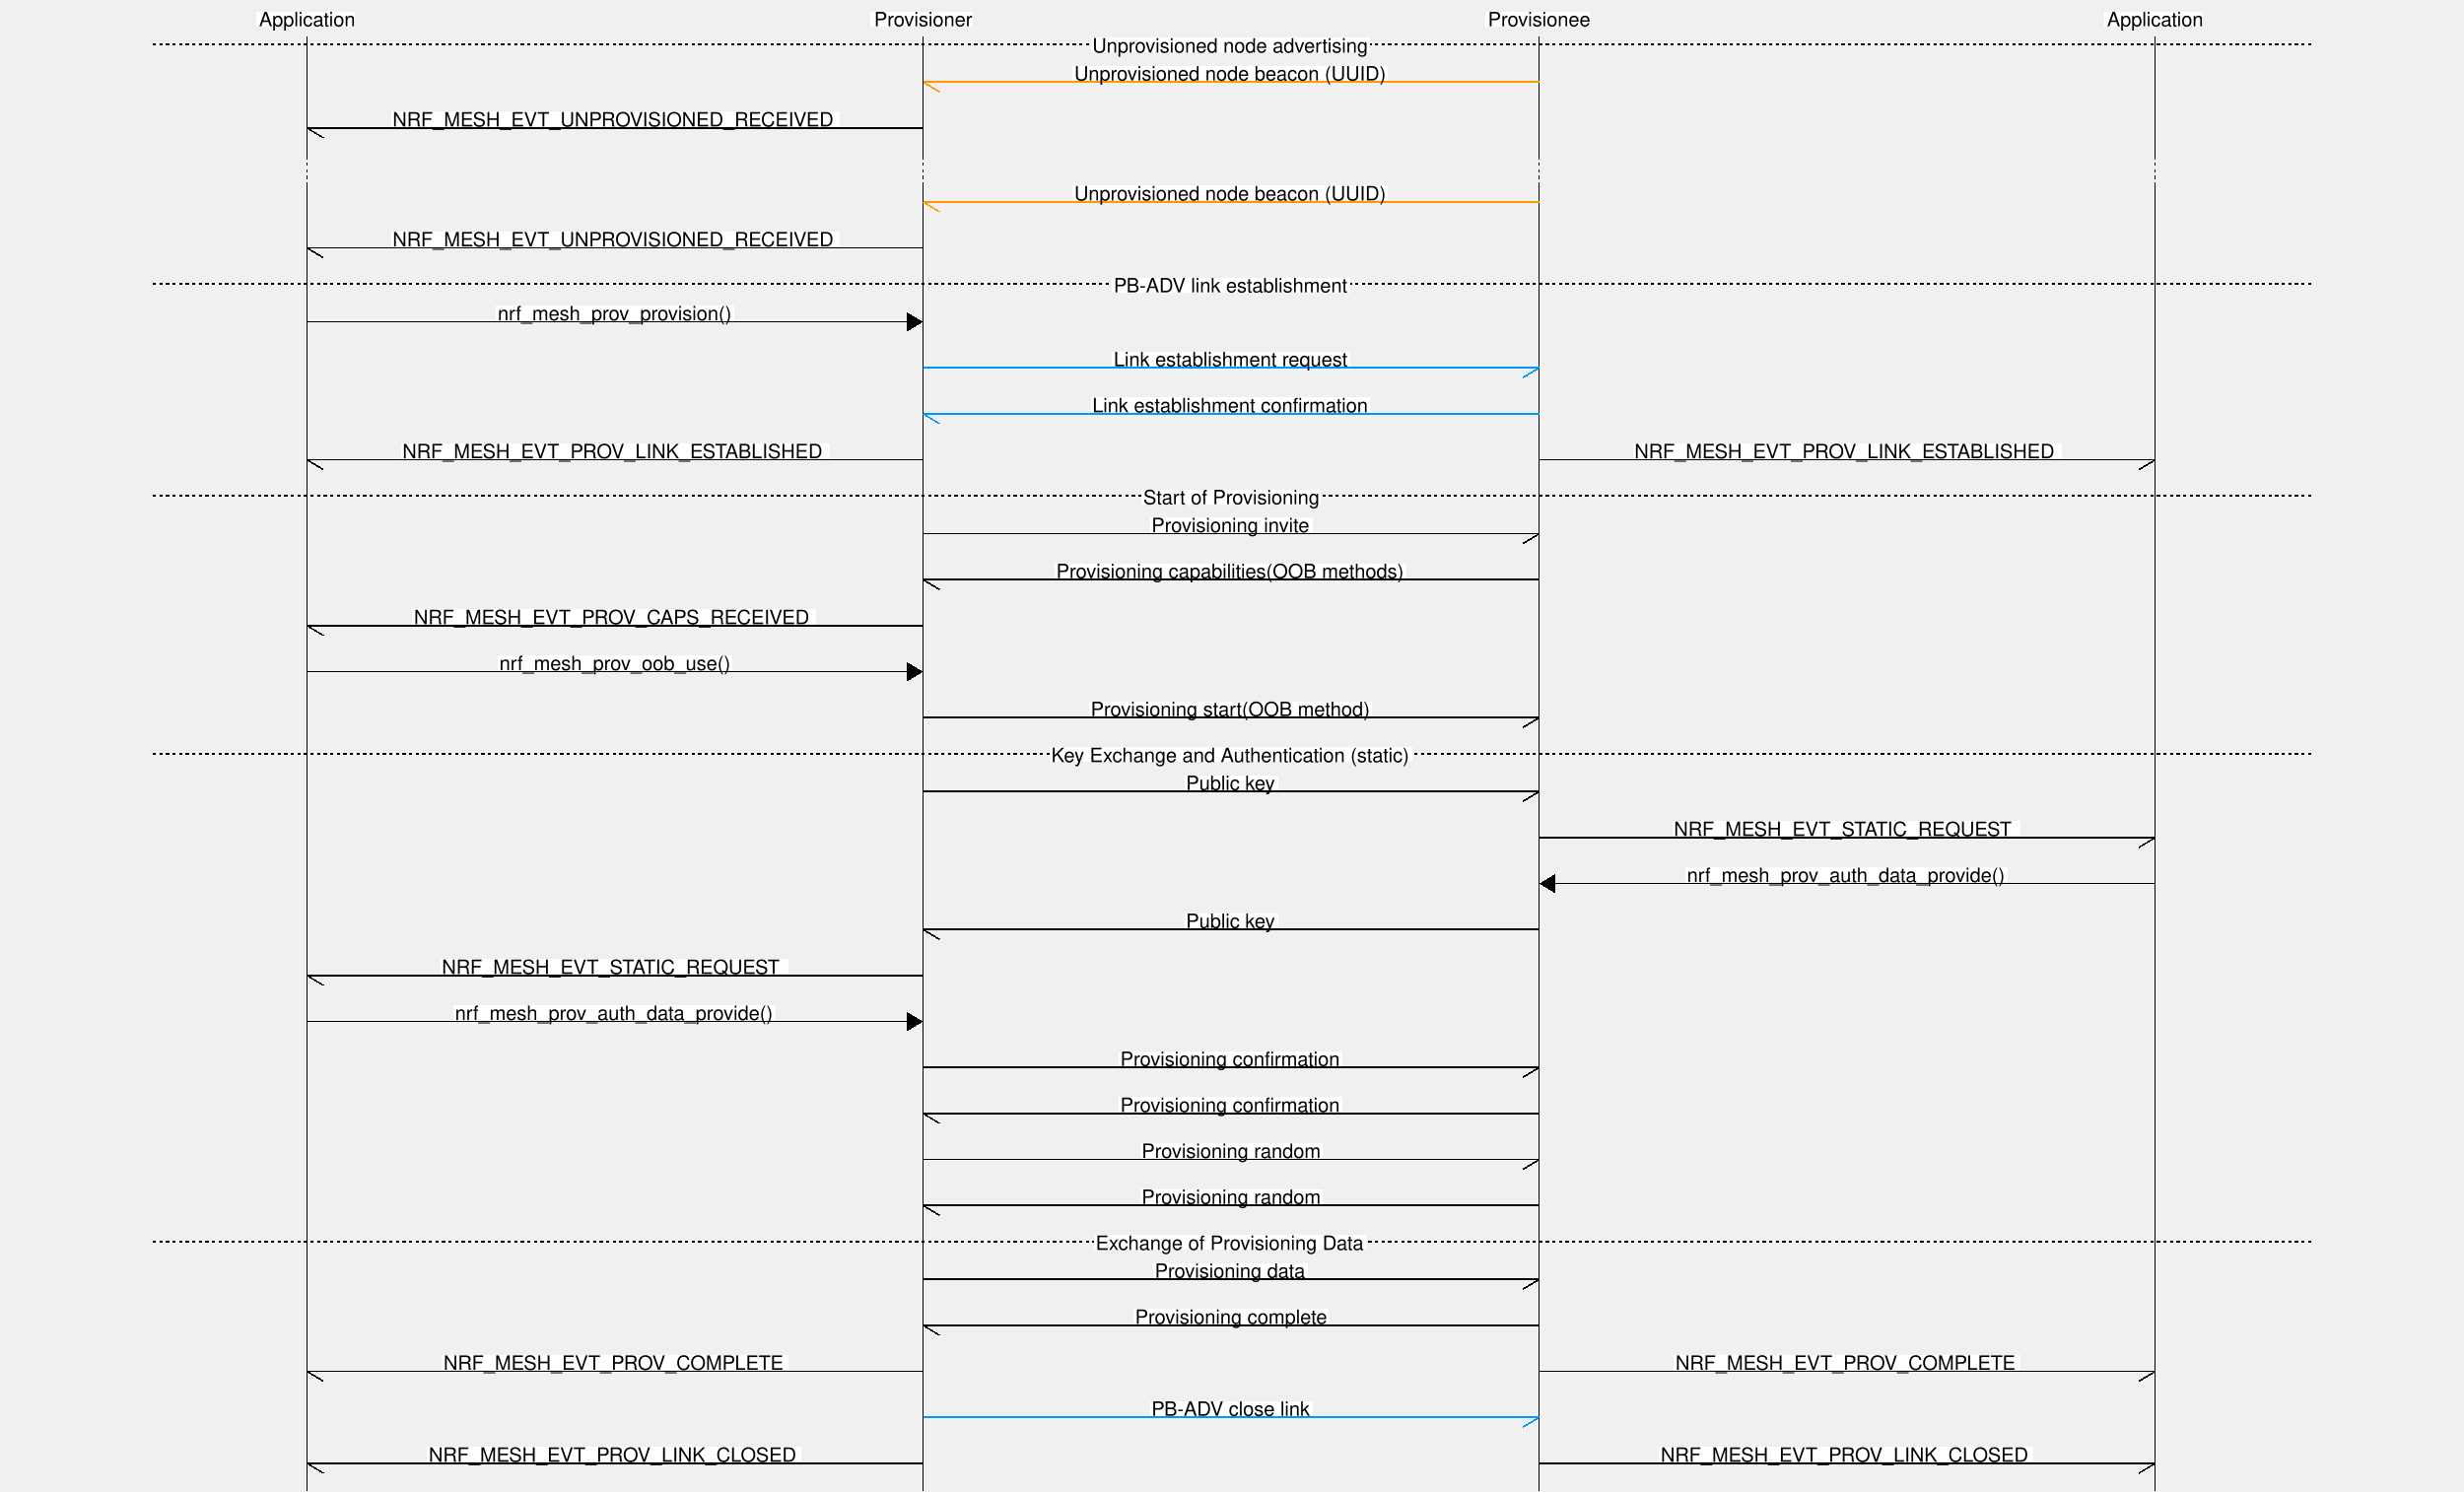
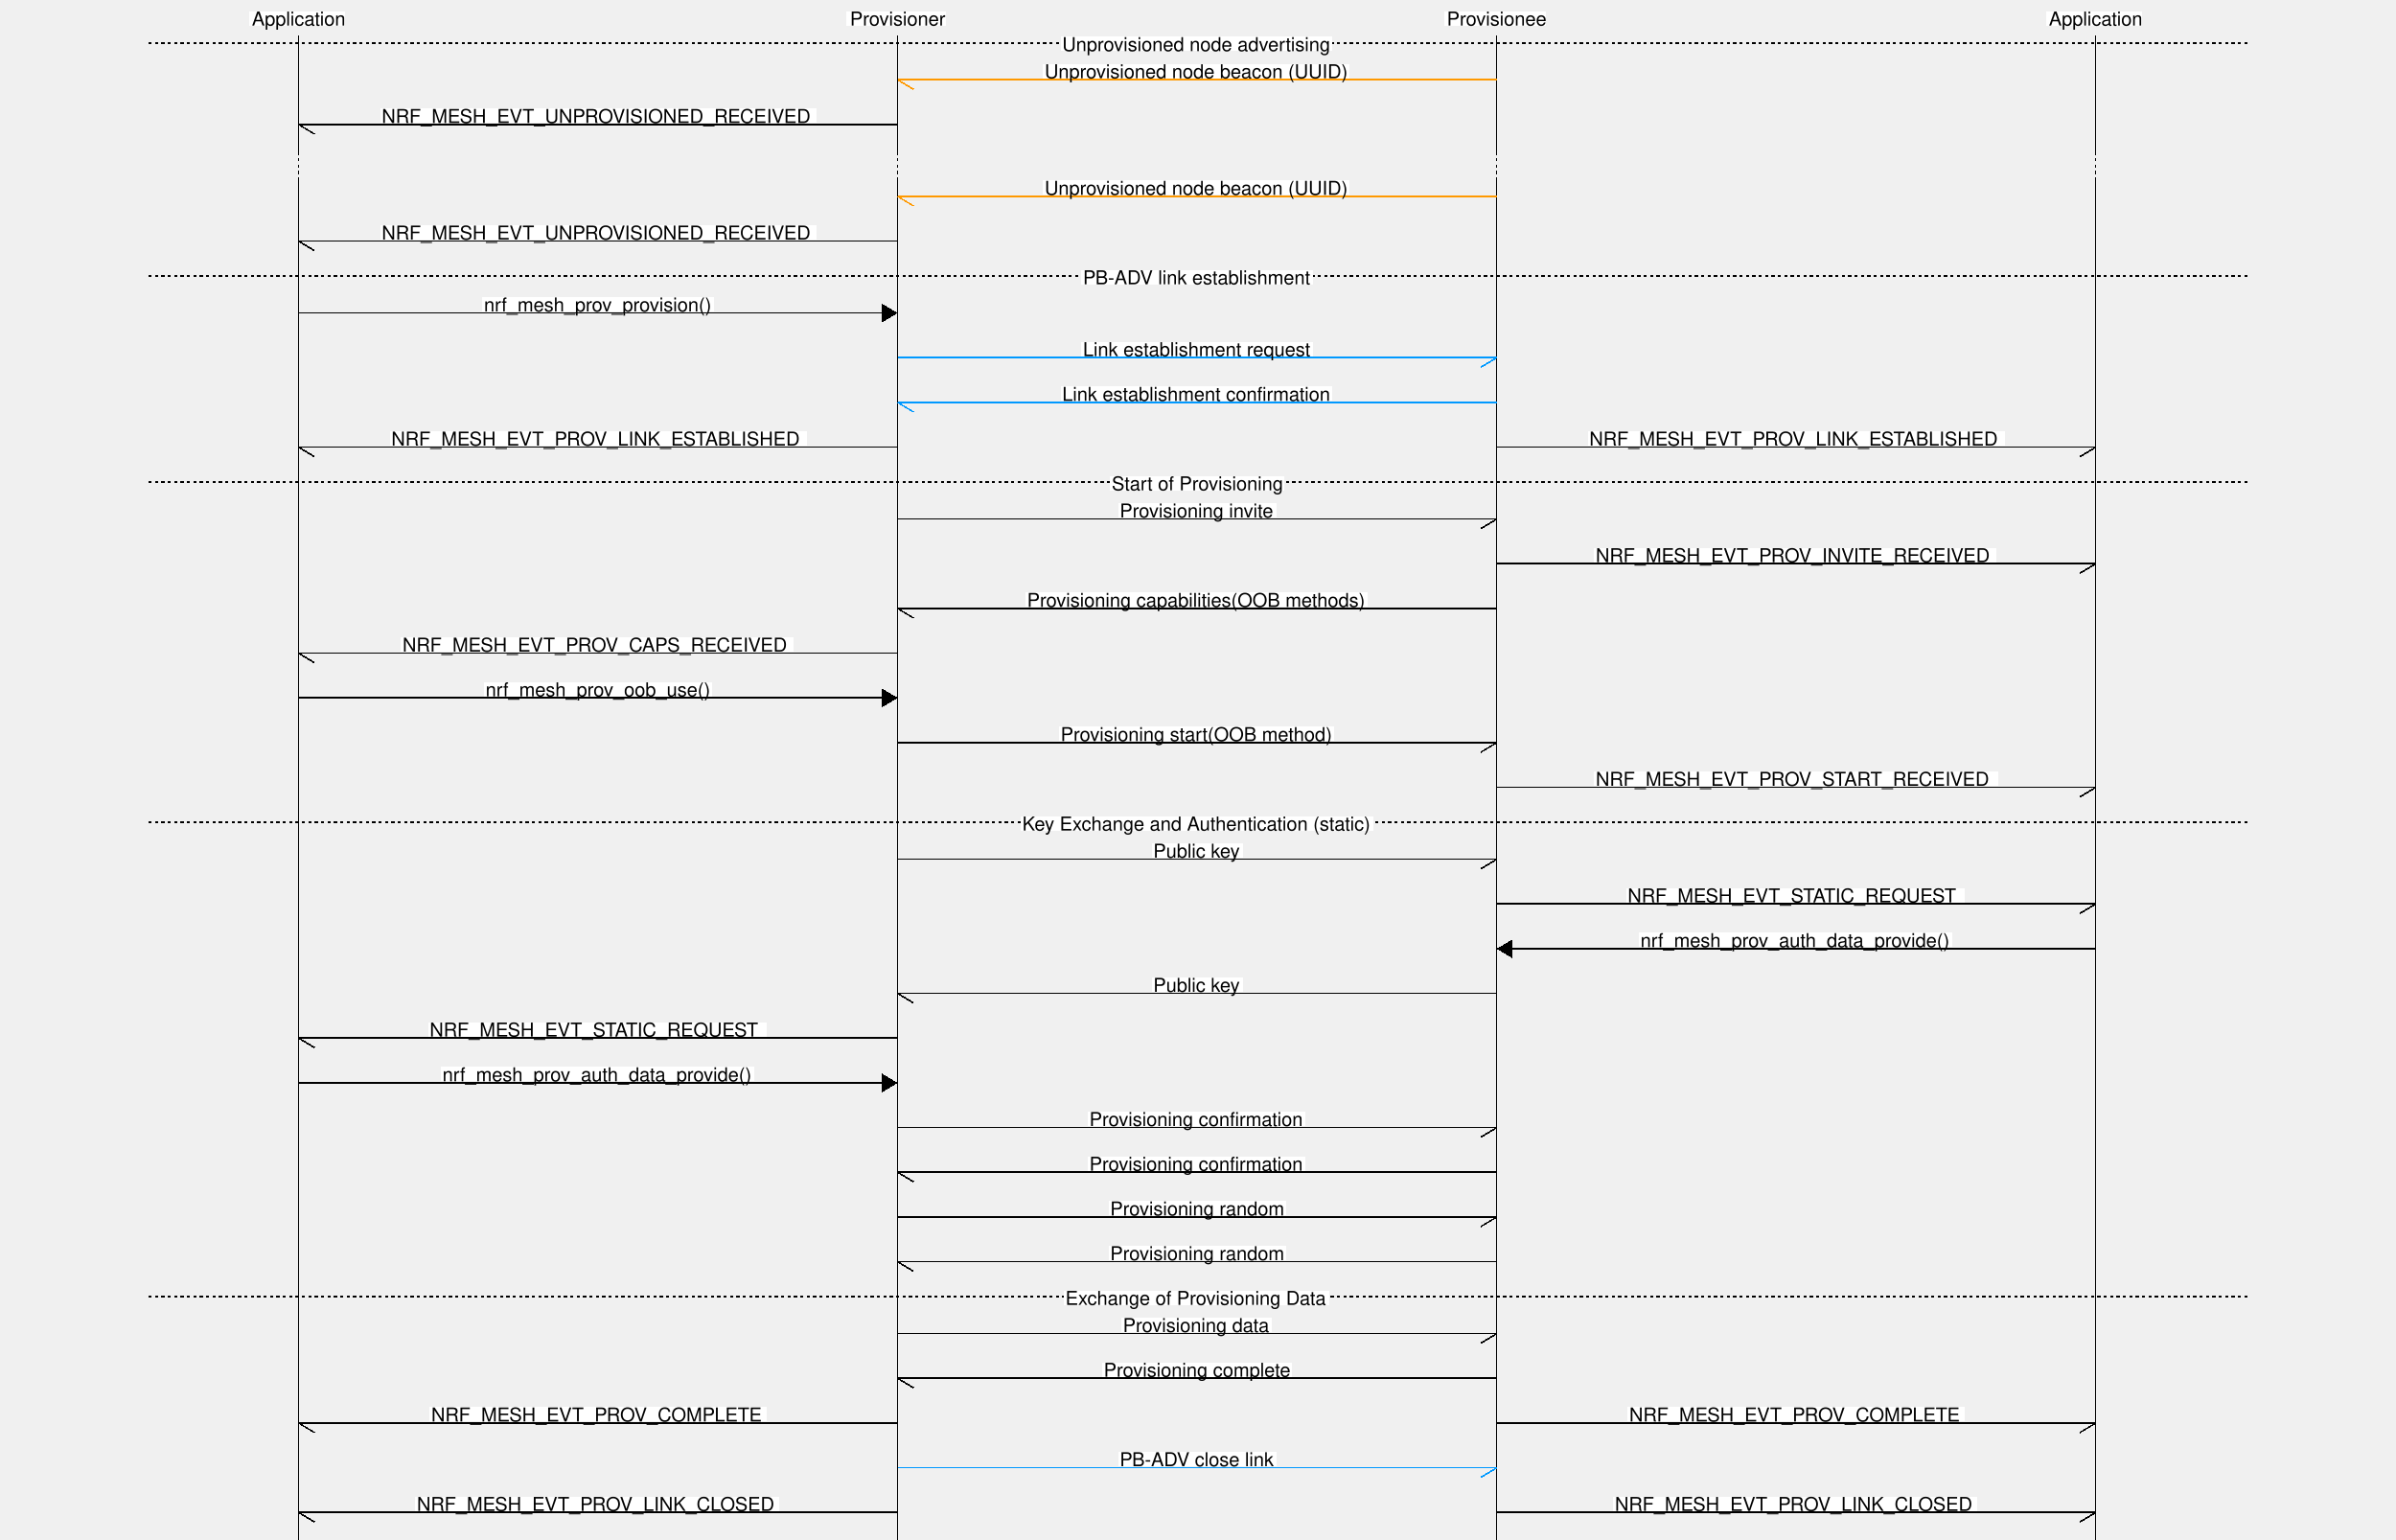
- <svg xmlns="http://www.w3.org/2000/svg" version="1.1" width="1500px" height="908px" viewBox="0 0 1500 908" shape-rendering="crispEdges" stroke-width="1" text-rendering="geometricPrecision">
+ <svg xmlns="http://www.w3.org/2000/svg" version="1.1" width="1500px" height="964px" viewBox="0 0 1500 964" shape-rendering="crispEdges" stroke-width="1" text-rendering="geometricPrecision">
  <polygon fill="white" points="156,7 216,7 216,16 156,16" />
  <text x="187" y="16" textLength="59" font-family="Helvetica" font-size="12" fill="black" text-anchor="middle">

Application
</text>
  <polygon fill="white" points="530,7 592,7 592,16 530,16" />
  <text x="562" y="16" textLength="60" font-family="Helvetica" font-size="12" fill="black" text-anchor="middle">

Provisioner
</text>
  <polygon fill="white" points="904,7 968,7 968,16 904,16" />
  <text x="937" y="16" textLength="63" font-family="Helvetica" font-size="12" fill="black" text-anchor="middle">

Provisionee
</text>
  <polygon fill="white" points="1281,7 1341,7 1341,16 1281,16" />
  <text x="1312" y="16" textLength="59" font-family="Helvetica" font-size="12" fill="black" text-anchor="middle">

Application
</text>
  <line x1="187" y1="22" x2="187" y2="39" stroke="black" />
  <line x1="562" y1="22" x2="562" y2="39" stroke="black" />
  <line x1="937" y1="22" x2="937" y2="39" stroke="black" />
  <line x1="1312" y1="22" x2="1312" y2="39" stroke="black" />
  <line x1="93" y1="27" x2="1407" y2="27" stroke="black" stroke-dasharray="2,2" />
  <polygon fill="white" points="664,23 834,23 834,32 664,32" />
  <text x="665" y="32" textLength="168" font-family="Helvetica" font-size="12" fill="black">
Unprovisioned node advertising
</text>
  <line x1="187" y1="39" x2="187" y2="67" stroke="black" />
  <line x1="562" y1="39" x2="562" y2="67" stroke="black" />
  <line x1="937" y1="39" x2="937" y2="67" stroke="black" />
  <line x1="1312" y1="39" x2="1312" y2="67" stroke="black" />
  <line x1="937" y1="50" x2="562" y2="50" stroke="#FF9900" />
  <line x1="562" y1="50" x2="572" y2="56" stroke="#FF9900" />
  <polygon fill="white" points="653,40 845,40 845,49 653,49" />
  <text x="654" y="49" textLength="190" font-family="Helvetica" font-size="12" fill="black">
Unprovisioned node beacon (UUID)
</text>
  <line x1="187" y1="67" x2="187" y2="95" stroke="black" />
  <line x1="562" y1="67" x2="562" y2="95" stroke="black" />
  <line x1="937" y1="67" x2="937" y2="95" stroke="black" />
  <line x1="1312" y1="67" x2="1312" y2="95" stroke="black" />
  <line x1="562" y1="78" x2="187" y2="78" stroke="black" />
  <line x1="187" y1="78" x2="197" y2="84" stroke="black" />
  <polygon fill="white" points="238,68 511,68 511,77 238,77" />
  <text x="239" y="77" textLength="271" font-family="Helvetica" font-size="12" fill="black">
NRF_MESH_EVT_UNPROVISIONED_RECEIVED
</text>
  <line x1="187" y1="95" x2="187" y2="112" stroke="black" stroke-dasharray="2,2" />
  <line x1="562" y1="95" x2="562" y2="112" stroke="black" stroke-dasharray="2,2" />
  <line x1="937" y1="95" x2="937" y2="112" stroke="black" stroke-dasharray="2,2" />
  <line x1="1312" y1="95" x2="1312" y2="112" stroke="black" stroke-dasharray="2,2" />
  <line x1="187" y1="112" x2="187" y2="140" stroke="black" />
  <line x1="562" y1="112" x2="562" y2="140" stroke="black" />
  <line x1="937" y1="112" x2="937" y2="140" stroke="black" />
  <line x1="1312" y1="112" x2="1312" y2="140" stroke="black" />
  <line x1="937" y1="123" x2="562" y2="123" stroke="#FF9900" />
  <line x1="562" y1="123" x2="572" y2="129" stroke="#FF9900" />
  <polygon fill="white" points="653,113 845,113 845,122 653,122" />
  <text x="654" y="122" textLength="190" font-family="Helvetica" font-size="12" fill="black">
Unprovisioned node beacon (UUID)
</text>
  <line x1="187" y1="140" x2="187" y2="168" stroke="black" />
  <line x1="562" y1="140" x2="562" y2="168" stroke="black" />
  <line x1="937" y1="140" x2="937" y2="168" stroke="black" />
  <line x1="1312" y1="140" x2="1312" y2="168" stroke="black" />
  <line x1="562" y1="151" x2="187" y2="151" stroke="black" />
  <line x1="187" y1="151" x2="197" y2="157" stroke="black" />
  <polygon fill="white" points="238,141 511,141 511,150 238,150" />
  <text x="239" y="150" textLength="271" font-family="Helvetica" font-size="12" fill="black">
NRF_MESH_EVT_UNPROVISIONED_RECEIVED
</text>
  <line x1="187" y1="168" x2="187" y2="185" stroke="black" />
  <line x1="562" y1="168" x2="562" y2="185" stroke="black" />
  <line x1="937" y1="168" x2="937" y2="185" stroke="black" />
  <line x1="1312" y1="168" x2="1312" y2="185" stroke="black" />
  <line x1="93" y1="173" x2="1407" y2="173" stroke="black" stroke-dasharray="2,2" />
  <polygon fill="white" points="677,169 822,169 822,178 677,178" />
  <text x="678" y="178" textLength="143" font-family="Helvetica" font-size="12" fill="black">
PB-ADV link establishment
</text>
  <line x1="187" y1="185" x2="187" y2="213" stroke="black" />
  <line x1="562" y1="185" x2="562" y2="213" stroke="black" />
  <line x1="937" y1="185" x2="937" y2="213" stroke="black" />
  <line x1="1312" y1="185" x2="1312" y2="213" stroke="black" />
  <line x1="187" y1="196" x2="562" y2="196" stroke="black" />
  <polygon fill="black" points="562,196 552,202 552,190" />
  <polygon fill="white" points="302,186 447,186 447,195 302,195" />
  <text x="303" y="195" textLength="143" font-family="Helvetica" font-size="12" fill="black">
nrf_mesh_prov_provision()
</text>
  <line x1="187" y1="213" x2="187" y2="241" stroke="black" />
  <line x1="562" y1="213" x2="562" y2="241" stroke="black" />
  <line x1="937" y1="213" x2="937" y2="241" stroke="black" />
  <line x1="1312" y1="213" x2="1312" y2="241" stroke="black" />
  <line x1="562" y1="224" x2="937" y2="224" stroke="#0099FF" />
  <line x1="937" y1="224" x2="927" y2="230" stroke="#0099FF" />
  <polygon fill="white" points="677,214 822,214 822,223 677,223" />
  <text x="678" y="223" textLength="143" font-family="Helvetica" font-size="12" fill="black">
Link establishment request
</text>
  <line x1="187" y1="241" x2="187" y2="269" stroke="black" />
  <line x1="562" y1="241" x2="562" y2="269" stroke="black" />
  <line x1="937" y1="241" x2="937" y2="269" stroke="black" />
  <line x1="1312" y1="241" x2="1312" y2="269" stroke="black" />
  <line x1="937" y1="252" x2="562" y2="252" stroke="#0099FF" />
  <line x1="562" y1="252" x2="572" y2="258" stroke="#0099FF" />
  <polygon fill="white" points="664,242 834,242 834,251 664,251" />
  <text x="665" y="251" textLength="168" font-family="Helvetica" font-size="12" fill="black">
Link establishment confirmation
</text>
  <line x1="187" y1="269" x2="187" y2="297" stroke="black" />
  <line x1="562" y1="269" x2="562" y2="297" stroke="black" />
  <line x1="937" y1="269" x2="937" y2="297" stroke="black" />
  <line x1="1312" y1="269" x2="1312" y2="297" stroke="black" />
  <line x1="562" y1="280" x2="187" y2="280" stroke="black" />
  <line x1="187" y1="280" x2="197" y2="286" stroke="black" />
  <polygon fill="white" points="244,270 505,270 505,279 244,279" />
  <text x="245" y="279" textLength="259" font-family="Helvetica" font-size="12" fill="black">
NRF_MESH_EVT_PROV_LINK_ESTABLISHED
</text>
  <line x1="937" y1="280" x2="1312" y2="280" stroke="black" />
  <line x1="1312" y1="280" x2="1302" y2="286" stroke="black" />
  <polygon fill="white" points="994,270 1255,270 1255,279 994,279" />
  <text x="995" y="279" textLength="259" font-family="Helvetica" font-size="12" fill="black">
NRF_MESH_EVT_PROV_LINK_ESTABLISHED
</text>
  <line x1="187" y1="297" x2="187" y2="314" stroke="black" />
  <line x1="562" y1="297" x2="562" y2="314" stroke="black" />
  <line x1="937" y1="297" x2="937" y2="314" stroke="black" />
  <line x1="1312" y1="297" x2="1312" y2="314" stroke="black" />
  <line x1="93" y1="302" x2="1407" y2="302" stroke="black" stroke-dasharray="2,2" />
  <polygon fill="white" points="695,298 804,298 804,307 695,307" />
  <text x="696" y="307" textLength="107" font-family="Helvetica" font-size="12" fill="black">
Start of Provisioning
</text>
  <line x1="187" y1="314" x2="187" y2="342" stroke="black" />
  <line x1="562" y1="314" x2="562" y2="342" stroke="black" />
  <line x1="937" y1="314" x2="937" y2="342" stroke="black" />
  <line x1="1312" y1="314" x2="1312" y2="342" stroke="black" />
  <line x1="562" y1="325" x2="937" y2="325" stroke="black" />
  <line x1="937" y1="325" x2="927" y2="331" stroke="black" />
  <polygon fill="white" points="700,315 799,315 799,324 700,324" />
  <text x="701" y="324" textLength="97" font-family="Helvetica" font-size="12" fill="black">
Provisioning invite
</text>
  <line x1="187" y1="342" x2="187" y2="370" stroke="black" />
  <line x1="562" y1="342" x2="562" y2="370" stroke="black" />
  <line x1="937" y1="342" x2="937" y2="370" stroke="black" />
  <line x1="1312" y1="342" x2="1312" y2="370" stroke="black" />
-   <line x1="937" y1="353" x2="562" y2="353" stroke="black" />
-   <line x1="562" y1="353" x2="572" y2="359" stroke="black" />
-   <polygon fill="white" points="642,343 856,343 856,352 642,352" />
-   <text x="643" y="352" textLength="212" font-family="Helvetica" font-size="12" fill="black">
- Provisioning capabilities(OOB methods)
+   <line x1="937" y1="353" x2="1312" y2="353" stroke="black" />
+   <line x1="1312" y1="353" x2="1302" y2="359" stroke="black" />
+   <polygon fill="white" points="998,343 1250,343 1250,352 998,352" />
+   <text x="999" y="352" textLength="250" font-family="Helvetica" font-size="12" fill="black">
+ NRF_MESH_EVT_PROV_INVITE_RECEIVED
</text>
  <line x1="187" y1="370" x2="187" y2="398" stroke="black" />
  <line x1="562" y1="370" x2="562" y2="398" stroke="black" />
  <line x1="937" y1="370" x2="937" y2="398" stroke="black" />
  <line x1="1312" y1="370" x2="1312" y2="398" stroke="black" />
-   <line x1="562" y1="381" x2="187" y2="381" stroke="black" />
-   <line x1="187" y1="381" x2="197" y2="387" stroke="black" />
-   <polygon fill="white" points="251,371 497,371 497,380 251,380" />
-   <text x="252" y="380" textLength="244" font-family="Helvetica" font-size="12" fill="black">
- NRF_MESH_EVT_PROV_CAPS_RECEIVED
+   <line x1="937" y1="381" x2="562" y2="381" stroke="black" />
+   <line x1="562" y1="381" x2="572" y2="387" stroke="black" />
+   <polygon fill="white" points="642,371 856,371 856,380 642,380" />
+   <text x="643" y="380" textLength="212" font-family="Helvetica" font-size="12" fill="black">
+ Provisioning capabilities(OOB methods)
</text>
  <line x1="187" y1="398" x2="187" y2="426" stroke="black" />
  <line x1="562" y1="398" x2="562" y2="426" stroke="black" />
  <line x1="937" y1="398" x2="937" y2="426" stroke="black" />
  <line x1="1312" y1="398" x2="1312" y2="426" stroke="black" />
-   <line x1="187" y1="409" x2="562" y2="409" stroke="black" />
-   <polygon fill="black" points="562,409 552,415 552,403" />
-   <polygon fill="white" points="303,399 446,399 446,408 303,408" />
-   <text x="304" y="408" textLength="141" font-family="Helvetica" font-size="12" fill="black">
- nrf_mesh_prov_oob_use()
+   <line x1="562" y1="409" x2="187" y2="409" stroke="black" />
+   <line x1="187" y1="409" x2="197" y2="415" stroke="black" />
+   <polygon fill="white" points="251,399 497,399 497,408 251,408" />
+   <text x="252" y="408" textLength="244" font-family="Helvetica" font-size="12" fill="black">
+ NRF_MESH_EVT_PROV_CAPS_RECEIVED
</text>
  <line x1="187" y1="426" x2="187" y2="454" stroke="black" />
  <line x1="562" y1="426" x2="562" y2="454" stroke="black" />
  <line x1="937" y1="426" x2="937" y2="454" stroke="black" />
  <line x1="1312" y1="426" x2="1312" y2="454" stroke="black" />
-   <line x1="562" y1="437" x2="937" y2="437" stroke="black" />
-   <line x1="937" y1="437" x2="927" y2="443" stroke="black" />
-   <polygon fill="white" points="663,427 835,427 835,436 663,436" />
-   <text x="664" y="436" textLength="170" font-family="Helvetica" font-size="12" fill="black">
+   <line x1="187" y1="437" x2="562" y2="437" stroke="black" />
+   <polygon fill="black" points="562,437 552,443 552,431" />
+   <polygon fill="white" points="303,427 446,427 446,436 303,436" />
+   <text x="304" y="436" textLength="141" font-family="Helvetica" font-size="12" fill="black">
+ nrf_mesh_prov_oob_use()
+ </text>
+   <line x1="187" y1="454" x2="187" y2="482" stroke="black" />
+   <line x1="562" y1="454" x2="562" y2="482" stroke="black" />
+   <line x1="937" y1="454" x2="937" y2="482" stroke="black" />
+   <line x1="1312" y1="454" x2="1312" y2="482" stroke="black" />
+   <line x1="562" y1="465" x2="937" y2="465" stroke="black" />
+   <line x1="937" y1="465" x2="927" y2="471" stroke="black" />
+   <polygon fill="white" points="663,455 835,455 835,464 663,464" />
+   <text x="664" y="464" textLength="170" font-family="Helvetica" font-size="12" fill="black">
Provisioning start(OOB method)
</text>
-   <line x1="187" y1="454" x2="187" y2="471" stroke="black" />
-   <line x1="562" y1="454" x2="562" y2="471" stroke="black" />
-   <line x1="937" y1="454" x2="937" y2="471" stroke="black" />
-   <line x1="1312" y1="454" x2="1312" y2="471" stroke="black" />
-   <line x1="93" y1="459" x2="1407" y2="459" stroke="black" stroke-dasharray="2,2" />
-   <polygon fill="white" points="639,455 860,455 860,464 639,464" />
-   <text x="640" y="464" textLength="219" font-family="Helvetica" font-size="12" fill="black">
+   <line x1="187" y1="482" x2="187" y2="510" stroke="black" />
+   <line x1="562" y1="482" x2="562" y2="510" stroke="black" />
+   <line x1="937" y1="482" x2="937" y2="510" stroke="black" />
+   <line x1="1312" y1="482" x2="1312" y2="510" stroke="black" />
+   <line x1="937" y1="493" x2="1312" y2="493" stroke="black" />
+   <line x1="1312" y1="493" x2="1302" y2="499" stroke="black" />
+   <polygon fill="white" points="998,483 1251,483 1251,492 998,492" />
+   <text x="999" y="492" textLength="251" font-family="Helvetica" font-size="12" fill="black">
+ NRF_MESH_EVT_PROV_START_RECEIVED
+ </text>
+   <line x1="187" y1="510" x2="187" y2="527" stroke="black" />
+   <line x1="562" y1="510" x2="562" y2="527" stroke="black" />
+   <line x1="937" y1="510" x2="937" y2="527" stroke="black" />
+   <line x1="1312" y1="510" x2="1312" y2="527" stroke="black" />
+   <line x1="93" y1="515" x2="1407" y2="515" stroke="black" stroke-dasharray="2,2" />
+   <polygon fill="white" points="639,511 860,511 860,520 639,520" />
+   <text x="640" y="520" textLength="219" font-family="Helvetica" font-size="12" fill="black">
Key Exchange and Authentication (static)
- </text>
-   <line x1="187" y1="471" x2="187" y2="499" stroke="black" />
-   <line x1="562" y1="471" x2="562" y2="499" stroke="black" />
-   <line x1="937" y1="471" x2="937" y2="499" stroke="black" />
-   <line x1="1312" y1="471" x2="1312" y2="499" stroke="black" />
-   <line x1="562" y1="482" x2="937" y2="482" stroke="black" />
-   <line x1="937" y1="482" x2="927" y2="488" stroke="black" />
-   <polygon fill="white" points="721,472 778,472 778,481 721,481" />
-   <text x="722" y="481" textLength="55" font-family="Helvetica" font-size="12" fill="black">
- Public key
- </text>
-   <line x1="187" y1="499" x2="187" y2="527" stroke="black" />
-   <line x1="562" y1="499" x2="562" y2="527" stroke="black" />
-   <line x1="937" y1="499" x2="937" y2="527" stroke="black" />
-   <line x1="1312" y1="499" x2="1312" y2="527" stroke="black" />
-   <line x1="937" y1="510" x2="1312" y2="510" stroke="black" />
-   <line x1="1312" y1="510" x2="1302" y2="516" stroke="black" />
-   <polygon fill="white" points="1018,500 1230,500 1230,509 1018,509" />
-   <text x="1019" y="509" textLength="210" font-family="Helvetica" font-size="12" fill="black">
- NRF_MESH_EVT_STATIC_REQUEST
</text>
  <line x1="187" y1="527" x2="187" y2="555" stroke="black" />
  <line x1="562" y1="527" x2="562" y2="555" stroke="black" />
  <line x1="937" y1="527" x2="937" y2="555" stroke="black" />
  <line x1="1312" y1="527" x2="1312" y2="555" stroke="black" />
-   <line x1="1312" y1="538" x2="937" y2="538" stroke="black" />
-   <polygon fill="black" points="937,538 947,544 947,532" />
-   <polygon fill="white" points="1026,528 1222,528 1222,537 1026,537" />
-   <text x="1027" y="537" textLength="194" font-family="Helvetica" font-size="12" fill="black">
- nrf_mesh_prov_auth_data_provide()
+   <line x1="562" y1="538" x2="937" y2="538" stroke="black" />
+   <line x1="937" y1="538" x2="927" y2="544" stroke="black" />
+   <polygon fill="white" points="721,528 778,528 778,537 721,537" />
+   <text x="722" y="537" textLength="55" font-family="Helvetica" font-size="12" fill="black">
+ Public key
</text>
  <line x1="187" y1="555" x2="187" y2="583" stroke="black" />
  <line x1="562" y1="555" x2="562" y2="583" stroke="black" />
  <line x1="937" y1="555" x2="937" y2="583" stroke="black" />
  <line x1="1312" y1="555" x2="1312" y2="583" stroke="black" />
-   <line x1="937" y1="566" x2="562" y2="566" stroke="black" />
-   <line x1="562" y1="566" x2="572" y2="572" stroke="black" />
-   <polygon fill="white" points="721,556 778,556 778,565 721,565" />
-   <text x="722" y="565" textLength="55" font-family="Helvetica" font-size="12" fill="black">
- Public key
+   <line x1="937" y1="566" x2="1312" y2="566" stroke="black" />
+   <line x1="1312" y1="566" x2="1302" y2="572" stroke="black" />
+   <polygon fill="white" points="1018,556 1230,556 1230,565 1018,565" />
+   <text x="1019" y="565" textLength="210" font-family="Helvetica" font-size="12" fill="black">
+ NRF_MESH_EVT_STATIC_REQUEST
</text>
  <line x1="187" y1="583" x2="187" y2="611" stroke="black" />
  <line x1="562" y1="583" x2="562" y2="611" stroke="black" />
  <line x1="937" y1="583" x2="937" y2="611" stroke="black" />
  <line x1="1312" y1="583" x2="1312" y2="611" stroke="black" />
-   <line x1="562" y1="594" x2="187" y2="594" stroke="black" />
-   <line x1="187" y1="594" x2="197" y2="600" stroke="black" />
-   <polygon fill="white" points="268,584 480,584 480,593 268,593" />
-   <text x="269" y="593" textLength="210" font-family="Helvetica" font-size="12" fill="black">
- NRF_MESH_EVT_STATIC_REQUEST
+   <line x1="1312" y1="594" x2="937" y2="594" stroke="black" />
+   <polygon fill="black" points="937,594 947,600 947,588" />
+   <polygon fill="white" points="1026,584 1222,584 1222,593 1026,593" />
+   <text x="1027" y="593" textLength="194" font-family="Helvetica" font-size="12" fill="black">
+ nrf_mesh_prov_auth_data_provide()
</text>
  <line x1="187" y1="611" x2="187" y2="639" stroke="black" />
  <line x1="562" y1="611" x2="562" y2="639" stroke="black" />
  <line x1="937" y1="611" x2="937" y2="639" stroke="black" />
  <line x1="1312" y1="611" x2="1312" y2="639" stroke="black" />
-   <line x1="187" y1="622" x2="562" y2="622" stroke="black" />
-   <polygon fill="black" points="562,622 552,628 552,616" />
-   <polygon fill="white" points="276,612 472,612 472,621 276,621" />
-   <text x="277" y="621" textLength="194" font-family="Helvetica" font-size="12" fill="black">
- nrf_mesh_prov_auth_data_provide()
+   <line x1="937" y1="622" x2="562" y2="622" stroke="black" />
+   <line x1="562" y1="622" x2="572" y2="628" stroke="black" />
+   <polygon fill="white" points="721,612 778,612 778,621 721,621" />
+   <text x="722" y="621" textLength="55" font-family="Helvetica" font-size="12" fill="black">
+ Public key
</text>
  <line x1="187" y1="639" x2="187" y2="667" stroke="black" />
  <line x1="562" y1="639" x2="562" y2="667" stroke="black" />
  <line x1="937" y1="639" x2="937" y2="667" stroke="black" />
  <line x1="1312" y1="639" x2="1312" y2="667" stroke="black" />
-   <line x1="562" y1="650" x2="937" y2="650" stroke="black" />
-   <line x1="937" y1="650" x2="927" y2="656" stroke="black" />
-   <polygon fill="white" points="681,640 817,640 817,649 681,649" />
-   <text x="682" y="649" textLength="134" font-family="Helvetica" font-size="12" fill="black">
- Provisioning confirmation
+   <line x1="562" y1="650" x2="187" y2="650" stroke="black" />
+   <line x1="187" y1="650" x2="197" y2="656" stroke="black" />
+   <polygon fill="white" points="268,640 480,640 480,649 268,649" />
+   <text x="269" y="649" textLength="210" font-family="Helvetica" font-size="12" fill="black">
+ NRF_MESH_EVT_STATIC_REQUEST
</text>
  <line x1="187" y1="667" x2="187" y2="695" stroke="black" />
  <line x1="562" y1="667" x2="562" y2="695" stroke="black" />
  <line x1="937" y1="667" x2="937" y2="695" stroke="black" />
  <line x1="1312" y1="667" x2="1312" y2="695" stroke="black" />
-   <line x1="937" y1="678" x2="562" y2="678" stroke="black" />
-   <line x1="562" y1="678" x2="572" y2="684" stroke="black" />
-   <polygon fill="white" points="681,668 817,668 817,677 681,677" />
-   <text x="682" y="677" textLength="134" font-family="Helvetica" font-size="12" fill="black">
- Provisioning confirmation
+   <line x1="187" y1="678" x2="562" y2="678" stroke="black" />
+   <polygon fill="black" points="562,678 552,684 552,672" />
+   <polygon fill="white" points="276,668 472,668 472,677 276,677" />
+   <text x="277" y="677" textLength="194" font-family="Helvetica" font-size="12" fill="black">
+ nrf_mesh_prov_auth_data_provide()
</text>
  <line x1="187" y1="695" x2="187" y2="723" stroke="black" />
  <line x1="562" y1="695" x2="562" y2="723" stroke="black" />
  <line x1="937" y1="695" x2="937" y2="723" stroke="black" />
  <line x1="1312" y1="695" x2="1312" y2="723" stroke="black" />
  <line x1="562" y1="706" x2="937" y2="706" stroke="black" />
  <line x1="937" y1="706" x2="927" y2="712" stroke="black" />
-   <polygon fill="white" points="694,696 805,696 805,705 694,705" />
-   <text x="695" y="705" textLength="109" font-family="Helvetica" font-size="12" fill="black">
- Provisioning random
+   <polygon fill="white" points="681,696 817,696 817,705 681,705" />
+   <text x="682" y="705" textLength="134" font-family="Helvetica" font-size="12" fill="black">
+ Provisioning confirmation
</text>
  <line x1="187" y1="723" x2="187" y2="751" stroke="black" />
  <line x1="562" y1="723" x2="562" y2="751" stroke="black" />
  <line x1="937" y1="723" x2="937" y2="751" stroke="black" />
  <line x1="1312" y1="723" x2="1312" y2="751" stroke="black" />
  <line x1="937" y1="734" x2="562" y2="734" stroke="black" />
  <line x1="562" y1="734" x2="572" y2="740" stroke="black" />
-   <polygon fill="white" points="694,724 805,724 805,733 694,733" />
-   <text x="695" y="733" textLength="109" font-family="Helvetica" font-size="12" fill="black">
+   <polygon fill="white" points="681,724 817,724 817,733 681,733" />
+   <text x="682" y="733" textLength="134" font-family="Helvetica" font-size="12" fill="black">
+ Provisioning confirmation
+ </text>
+   <line x1="187" y1="751" x2="187" y2="779" stroke="black" />
+   <line x1="562" y1="751" x2="562" y2="779" stroke="black" />
+   <line x1="937" y1="751" x2="937" y2="779" stroke="black" />
+   <line x1="1312" y1="751" x2="1312" y2="779" stroke="black" />
+   <line x1="562" y1="762" x2="937" y2="762" stroke="black" />
+   <line x1="937" y1="762" x2="927" y2="768" stroke="black" />
+   <polygon fill="white" points="694,752 805,752 805,761 694,761" />
+   <text x="695" y="761" textLength="109" font-family="Helvetica" font-size="12" fill="black">
Provisioning random
</text>
-   <line x1="187" y1="751" x2="187" y2="768" stroke="black" />
-   <line x1="562" y1="751" x2="562" y2="768" stroke="black" />
-   <line x1="937" y1="751" x2="937" y2="768" stroke="black" />
-   <line x1="1312" y1="751" x2="1312" y2="768" stroke="black" />
-   <line x1="93" y1="756" x2="1407" y2="756" stroke="black" stroke-dasharray="2,2" />
-   <polygon fill="white" points="666,752 832,752 832,761 666,761" />
-   <text x="667" y="761" textLength="164" font-family="Helvetica" font-size="12" fill="black">
+   <line x1="187" y1="779" x2="187" y2="807" stroke="black" />
+   <line x1="562" y1="779" x2="562" y2="807" stroke="black" />
+   <line x1="937" y1="779" x2="937" y2="807" stroke="black" />
+   <line x1="1312" y1="779" x2="1312" y2="807" stroke="black" />
+   <line x1="937" y1="790" x2="562" y2="790" stroke="black" />
+   <line x1="562" y1="790" x2="572" y2="796" stroke="black" />
+   <polygon fill="white" points="694,780 805,780 805,789 694,789" />
+   <text x="695" y="789" textLength="109" font-family="Helvetica" font-size="12" fill="black">
+ Provisioning random
+ </text>
+   <line x1="187" y1="807" x2="187" y2="824" stroke="black" />
+   <line x1="562" y1="807" x2="562" y2="824" stroke="black" />
+   <line x1="937" y1="807" x2="937" y2="824" stroke="black" />
+   <line x1="1312" y1="807" x2="1312" y2="824" stroke="black" />
+   <line x1="93" y1="812" x2="1407" y2="812" stroke="black" stroke-dasharray="2,2" />
+   <polygon fill="white" points="666,808 832,808 832,817 666,817" />
+   <text x="667" y="817" textLength="164" font-family="Helvetica" font-size="12" fill="black">
Exchange of Provisioning Data
- </text>
-   <line x1="187" y1="768" x2="187" y2="796" stroke="black" />
-   <line x1="562" y1="768" x2="562" y2="796" stroke="black" />
-   <line x1="937" y1="768" x2="937" y2="796" stroke="black" />
-   <line x1="1312" y1="768" x2="1312" y2="796" stroke="black" />
-   <line x1="562" y1="779" x2="937" y2="779" stroke="black" />
-   <line x1="937" y1="779" x2="927" y2="785" stroke="black" />
-   <polygon fill="white" points="702,769 796,769 796,778 702,778" />
-   <text x="703" y="778" textLength="92" font-family="Helvetica" font-size="12" fill="black">
- Provisioning data
- </text>
-   <line x1="187" y1="796" x2="187" y2="824" stroke="black" />
-   <line x1="562" y1="796" x2="562" y2="824" stroke="black" />
-   <line x1="937" y1="796" x2="937" y2="824" stroke="black" />
-   <line x1="1312" y1="796" x2="1312" y2="824" stroke="black" />
-   <line x1="937" y1="807" x2="562" y2="807" stroke="black" />
-   <line x1="562" y1="807" x2="572" y2="813" stroke="black" />
-   <polygon fill="white" points="690,797 809,797 809,806 690,806" />
-   <text x="691" y="806" textLength="117" font-family="Helvetica" font-size="12" fill="black">
- Provisioning complete
</text>
  <line x1="187" y1="824" x2="187" y2="852" stroke="black" />
  <line x1="562" y1="824" x2="562" y2="852" stroke="black" />
  <line x1="937" y1="824" x2="937" y2="852" stroke="black" />
  <line x1="1312" y1="824" x2="1312" y2="852" stroke="black" />
-   <line x1="562" y1="835" x2="187" y2="835" stroke="black" />
-   <line x1="187" y1="835" x2="197" y2="841" stroke="black" />
-   <polygon fill="white" points="269,825 480,825 480,834 269,834" />
-   <text x="270" y="834" textLength="209" font-family="Helvetica" font-size="12" fill="black">
- NRF_MESH_EVT_PROV_COMPLETE
- </text>
-   <line x1="937" y1="835" x2="1312" y2="835" stroke="black" />
-   <line x1="1312" y1="835" x2="1302" y2="841" stroke="black" />
-   <polygon fill="white" points="1019,825 1230,825 1230,834 1019,834" />
-   <text x="1020" y="834" textLength="209" font-family="Helvetica" font-size="12" fill="black">
- NRF_MESH_EVT_PROV_COMPLETE
+   <line x1="562" y1="835" x2="937" y2="835" stroke="black" />
+   <line x1="937" y1="835" x2="927" y2="841" stroke="black" />
+   <polygon fill="white" points="702,825 796,825 796,834 702,834" />
+   <text x="703" y="834" textLength="92" font-family="Helvetica" font-size="12" fill="black">
+ Provisioning data
</text>
  <line x1="187" y1="852" x2="187" y2="880" stroke="black" />
  <line x1="562" y1="852" x2="562" y2="880" stroke="black" />
  <line x1="937" y1="852" x2="937" y2="880" stroke="black" />
  <line x1="1312" y1="852" x2="1312" y2="880" stroke="black" />
-   <line x1="562" y1="863" x2="937" y2="863" stroke="#0099FF" />
-   <line x1="937" y1="863" x2="927" y2="869" stroke="#0099FF" />
-   <polygon fill="white" points="700,853 799,853 799,862 700,862" />
-   <text x="701" y="862" textLength="97" font-family="Helvetica" font-size="12" fill="black">
- PB-ADV close link
+   <line x1="937" y1="863" x2="562" y2="863" stroke="black" />
+   <line x1="562" y1="863" x2="572" y2="869" stroke="black" />
+   <polygon fill="white" points="690,853 809,853 809,862 690,862" />
+   <text x="691" y="862" textLength="117" font-family="Helvetica" font-size="12" fill="black">
+ Provisioning complete
</text>
  <line x1="187" y1="880" x2="187" y2="908" stroke="black" />
  <line x1="562" y1="880" x2="562" y2="908" stroke="black" />
  <line x1="937" y1="880" x2="937" y2="908" stroke="black" />
  <line x1="1312" y1="880" x2="1312" y2="908" stroke="black" />
  <line x1="562" y1="891" x2="187" y2="891" stroke="black" />
  <line x1="187" y1="891" x2="197" y2="897" stroke="black" />
-   <polygon fill="white" points="260,881 488,881 488,890 260,890" />
-   <text x="261" y="890" textLength="226" font-family="Helvetica" font-size="12" fill="black">
- NRF_MESH_EVT_PROV_LINK_CLOSED
+   <polygon fill="white" points="269,881 480,881 480,890 269,890" />
+   <text x="270" y="890" textLength="209" font-family="Helvetica" font-size="12" fill="black">
+ NRF_MESH_EVT_PROV_COMPLETE
</text>
  <line x1="937" y1="891" x2="1312" y2="891" stroke="black" />
  <line x1="1312" y1="891" x2="1302" y2="897" stroke="black" />
-   <polygon fill="white" points="1010,881 1238,881 1238,890 1010,890" />
-   <text x="1011" y="890" textLength="226" font-family="Helvetica" font-size="12" fill="black">
+   <polygon fill="white" points="1019,881 1230,881 1230,890 1019,890" />
+   <text x="1020" y="890" textLength="209" font-family="Helvetica" font-size="12" fill="black">
+ NRF_MESH_EVT_PROV_COMPLETE
+ </text>
+   <line x1="187" y1="908" x2="187" y2="936" stroke="black" />
+   <line x1="562" y1="908" x2="562" y2="936" stroke="black" />
+   <line x1="937" y1="908" x2="937" y2="936" stroke="black" />
+   <line x1="1312" y1="908" x2="1312" y2="936" stroke="black" />
+   <line x1="562" y1="919" x2="937" y2="919" stroke="#0099FF" />
+   <line x1="937" y1="919" x2="927" y2="925" stroke="#0099FF" />
+   <polygon fill="white" points="700,909 799,909 799,918 700,918" />
+   <text x="701" y="918" textLength="97" font-family="Helvetica" font-size="12" fill="black">
+ PB-ADV close link
+ </text>
+   <line x1="187" y1="936" x2="187" y2="964" stroke="black" />
+   <line x1="562" y1="936" x2="562" y2="964" stroke="black" />
+   <line x1="937" y1="936" x2="937" y2="964" stroke="black" />
+   <line x1="1312" y1="936" x2="1312" y2="964" stroke="black" />
+   <line x1="562" y1="947" x2="187" y2="947" stroke="black" />
+   <line x1="187" y1="947" x2="197" y2="953" stroke="black" />
+   <polygon fill="white" points="260,937 488,937 488,946 260,946" />
+   <text x="261" y="946" textLength="226" font-family="Helvetica" font-size="12" fill="black">
NRF_MESH_EVT_PROV_LINK_CLOSED
</text>
-   <line x1="187" y1="902" x2="187" y2="908" stroke="black" />
-   <line x1="562" y1="902" x2="562" y2="908" stroke="black" />
-   <line x1="937" y1="902" x2="937" y2="908" stroke="black" />
-   <line x1="1312" y1="902" x2="1312" y2="908" stroke="black" />
+   <line x1="937" y1="947" x2="1312" y2="947" stroke="black" />
+   <line x1="1312" y1="947" x2="1302" y2="953" stroke="black" />
+   <polygon fill="white" points="1010,937 1238,937 1238,946 1010,946" />
+   <text x="1011" y="946" textLength="226" font-family="Helvetica" font-size="12" fill="black">
+ NRF_MESH_EVT_PROV_LINK_CLOSED
+ </text>
+   <line x1="187" y1="958" x2="187" y2="964" stroke="black" />
+   <line x1="562" y1="958" x2="562" y2="964" stroke="black" />
+   <line x1="937" y1="958" x2="937" y2="964" stroke="black" />
+   <line x1="1312" y1="958" x2="1312" y2="964" stroke="black" />
</svg>
